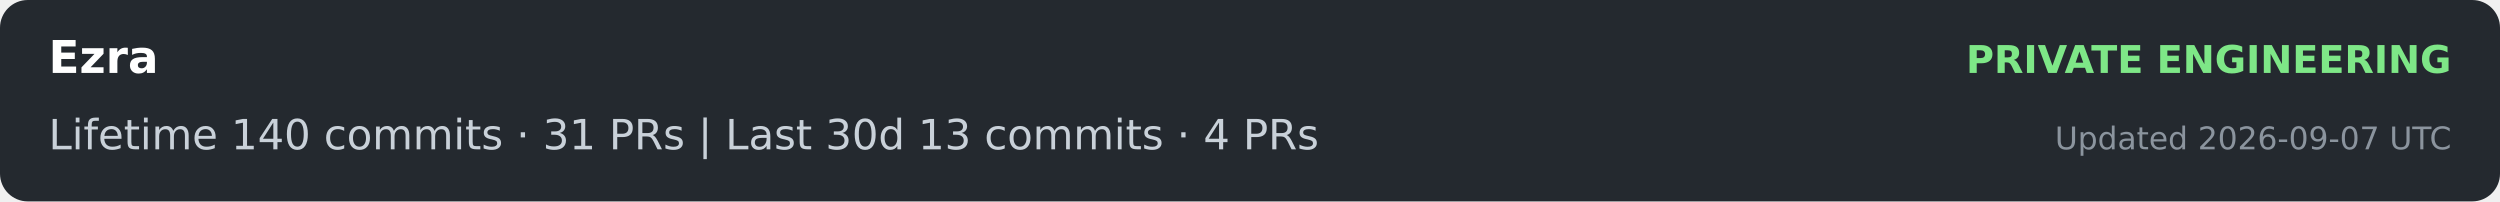
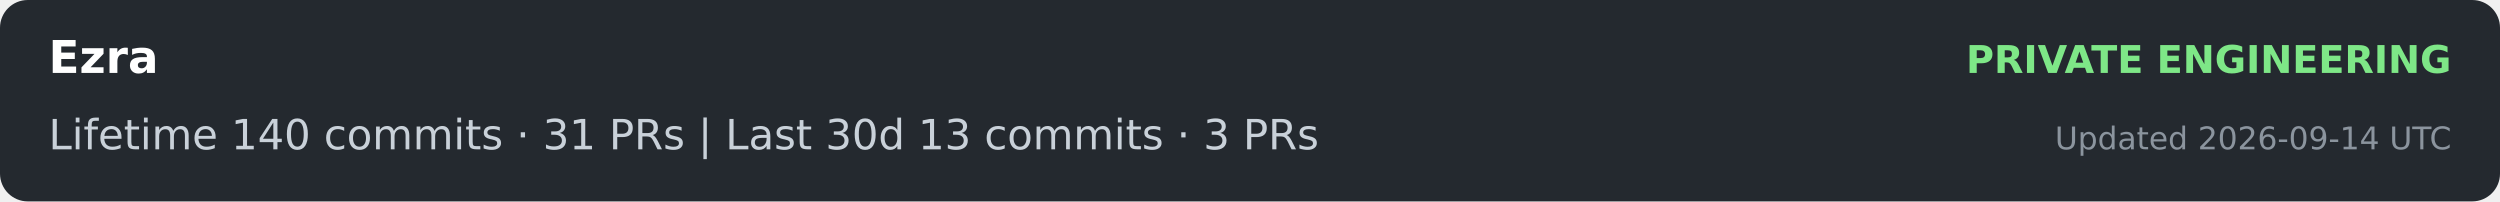
- <svg xmlns="http://www.w3.org/2000/svg" width="720" height="58" role="img" aria-label="Ezra: lifetime 140 commits and 31 PRs; last 30 days 13 commits and 4 PRs">
+ <svg xmlns="http://www.w3.org/2000/svg" width="720" height="58" role="img" aria-label="Ezra: lifetime 140 commits and 31 PRs; last 30 days 13 commits and 3 PRs">
  <rect width="720" height="58" rx="8" fill="#24292f" />
  <text x="14" y="21" fill="#ffffff" font-family="Verdana,DejaVu Sans,sans-serif" font-size="13" font-weight="700">Ezra</text>
  <text x="706" y="21" text-anchor="end" fill="#7ee787" font-family="Verdana,DejaVu Sans,sans-serif" font-size="11" font-weight="700">PRIVATE ENGINEERING</text>
-   <text x="14" y="43" fill="#c9d1d9" font-family="Verdana,DejaVu Sans,sans-serif" font-size="12">Lifetime  140 commits · 31 PRs     |     Last 30d  13 commits · 4 PRs</text>
-   <text x="706" y="43" text-anchor="end" fill="#8b949e" font-family="Verdana,DejaVu Sans,sans-serif" font-size="9">Updated 2026-09-07 UTC</text>
+   <text x="14" y="43" fill="#c9d1d9" font-family="Verdana,DejaVu Sans,sans-serif" font-size="12">Lifetime  140 commits · 31 PRs     |     Last 30d  13 commits · 3 PRs</text>
+   <text x="706" y="43" text-anchor="end" fill="#8b949e" font-family="Verdana,DejaVu Sans,sans-serif" font-size="9">Updated 2026-09-14 UTC</text>
</svg>
